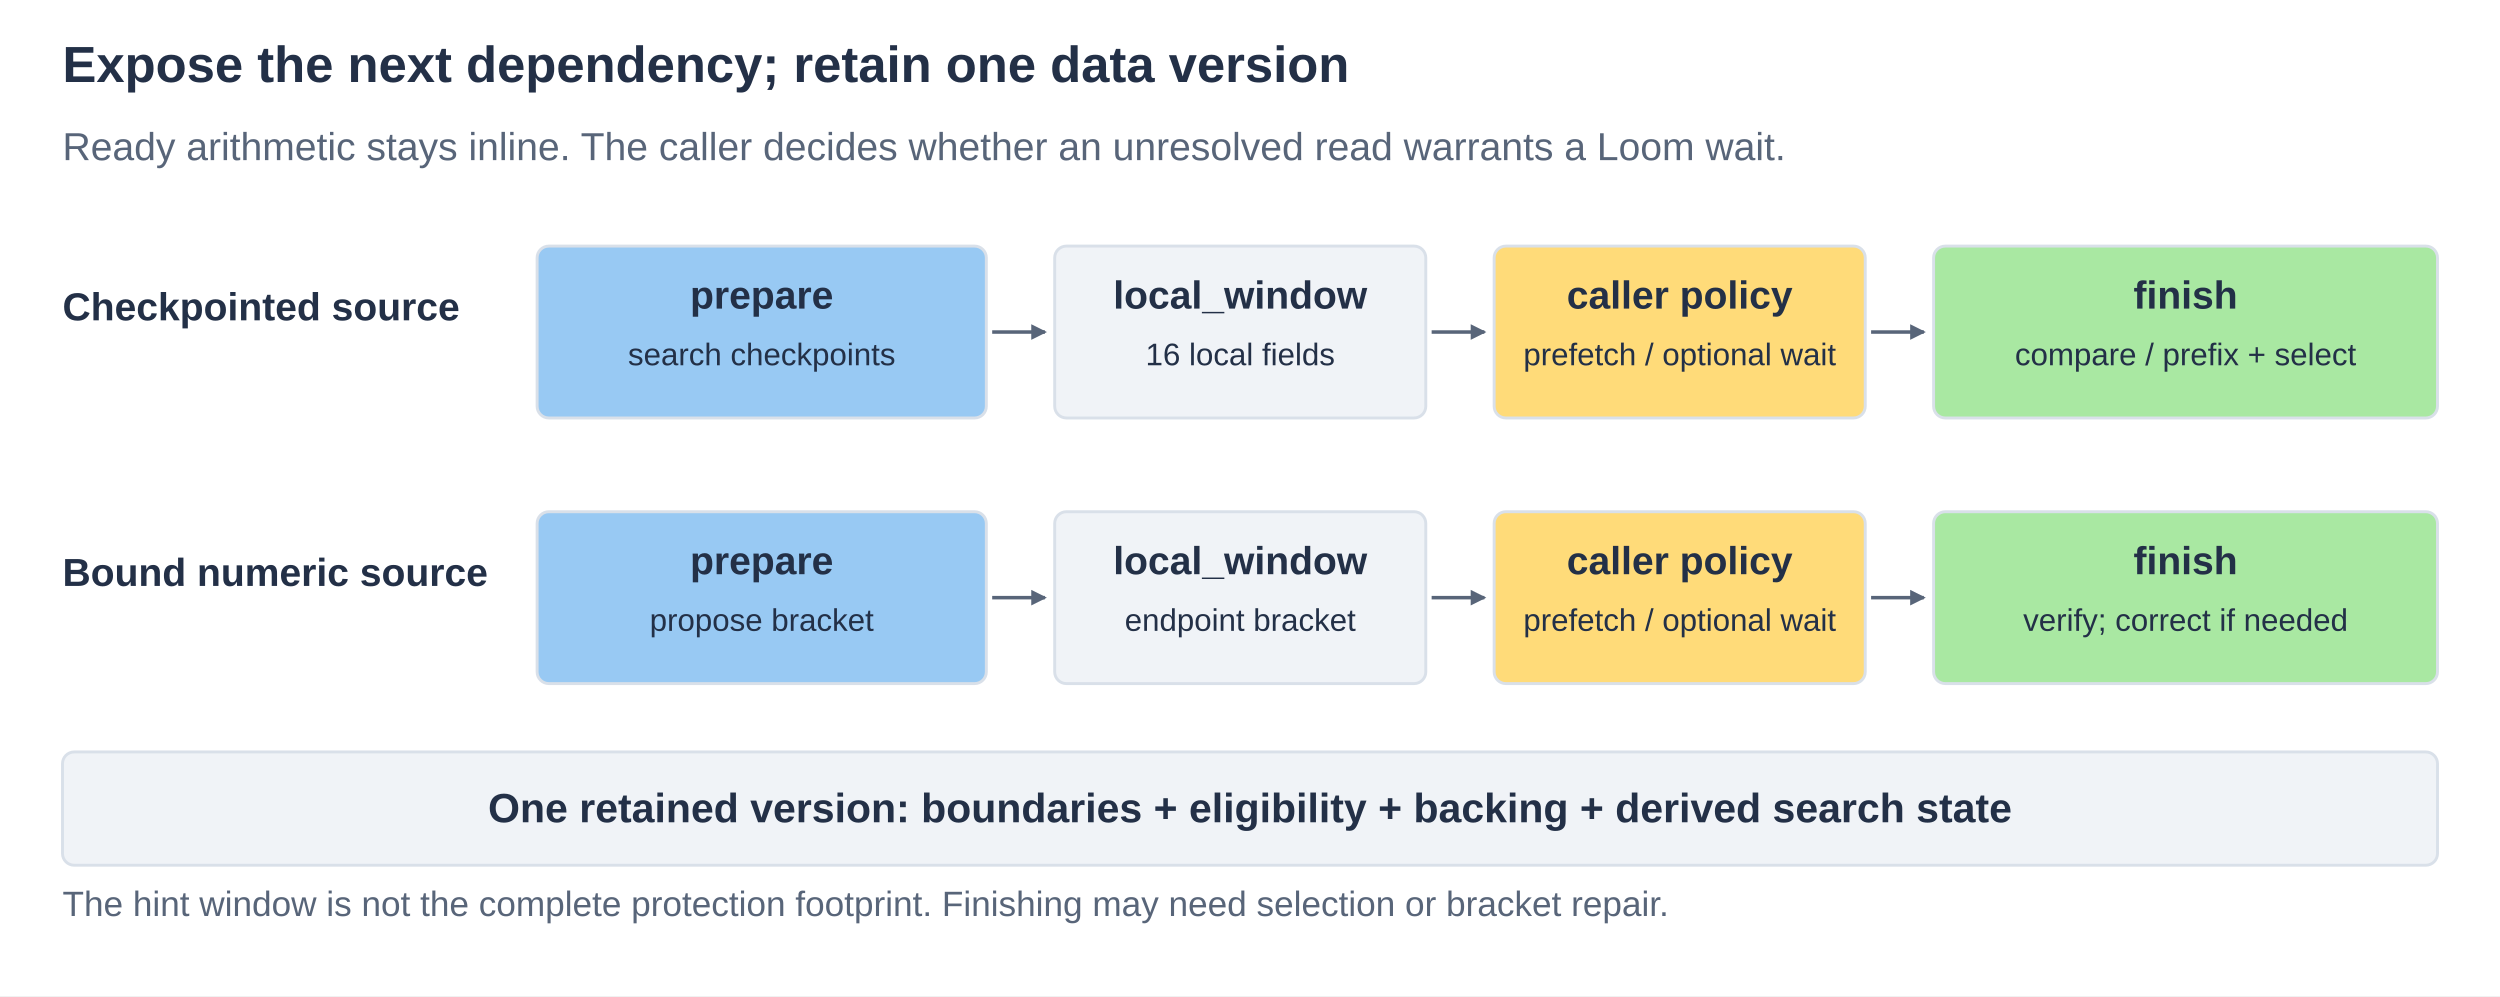
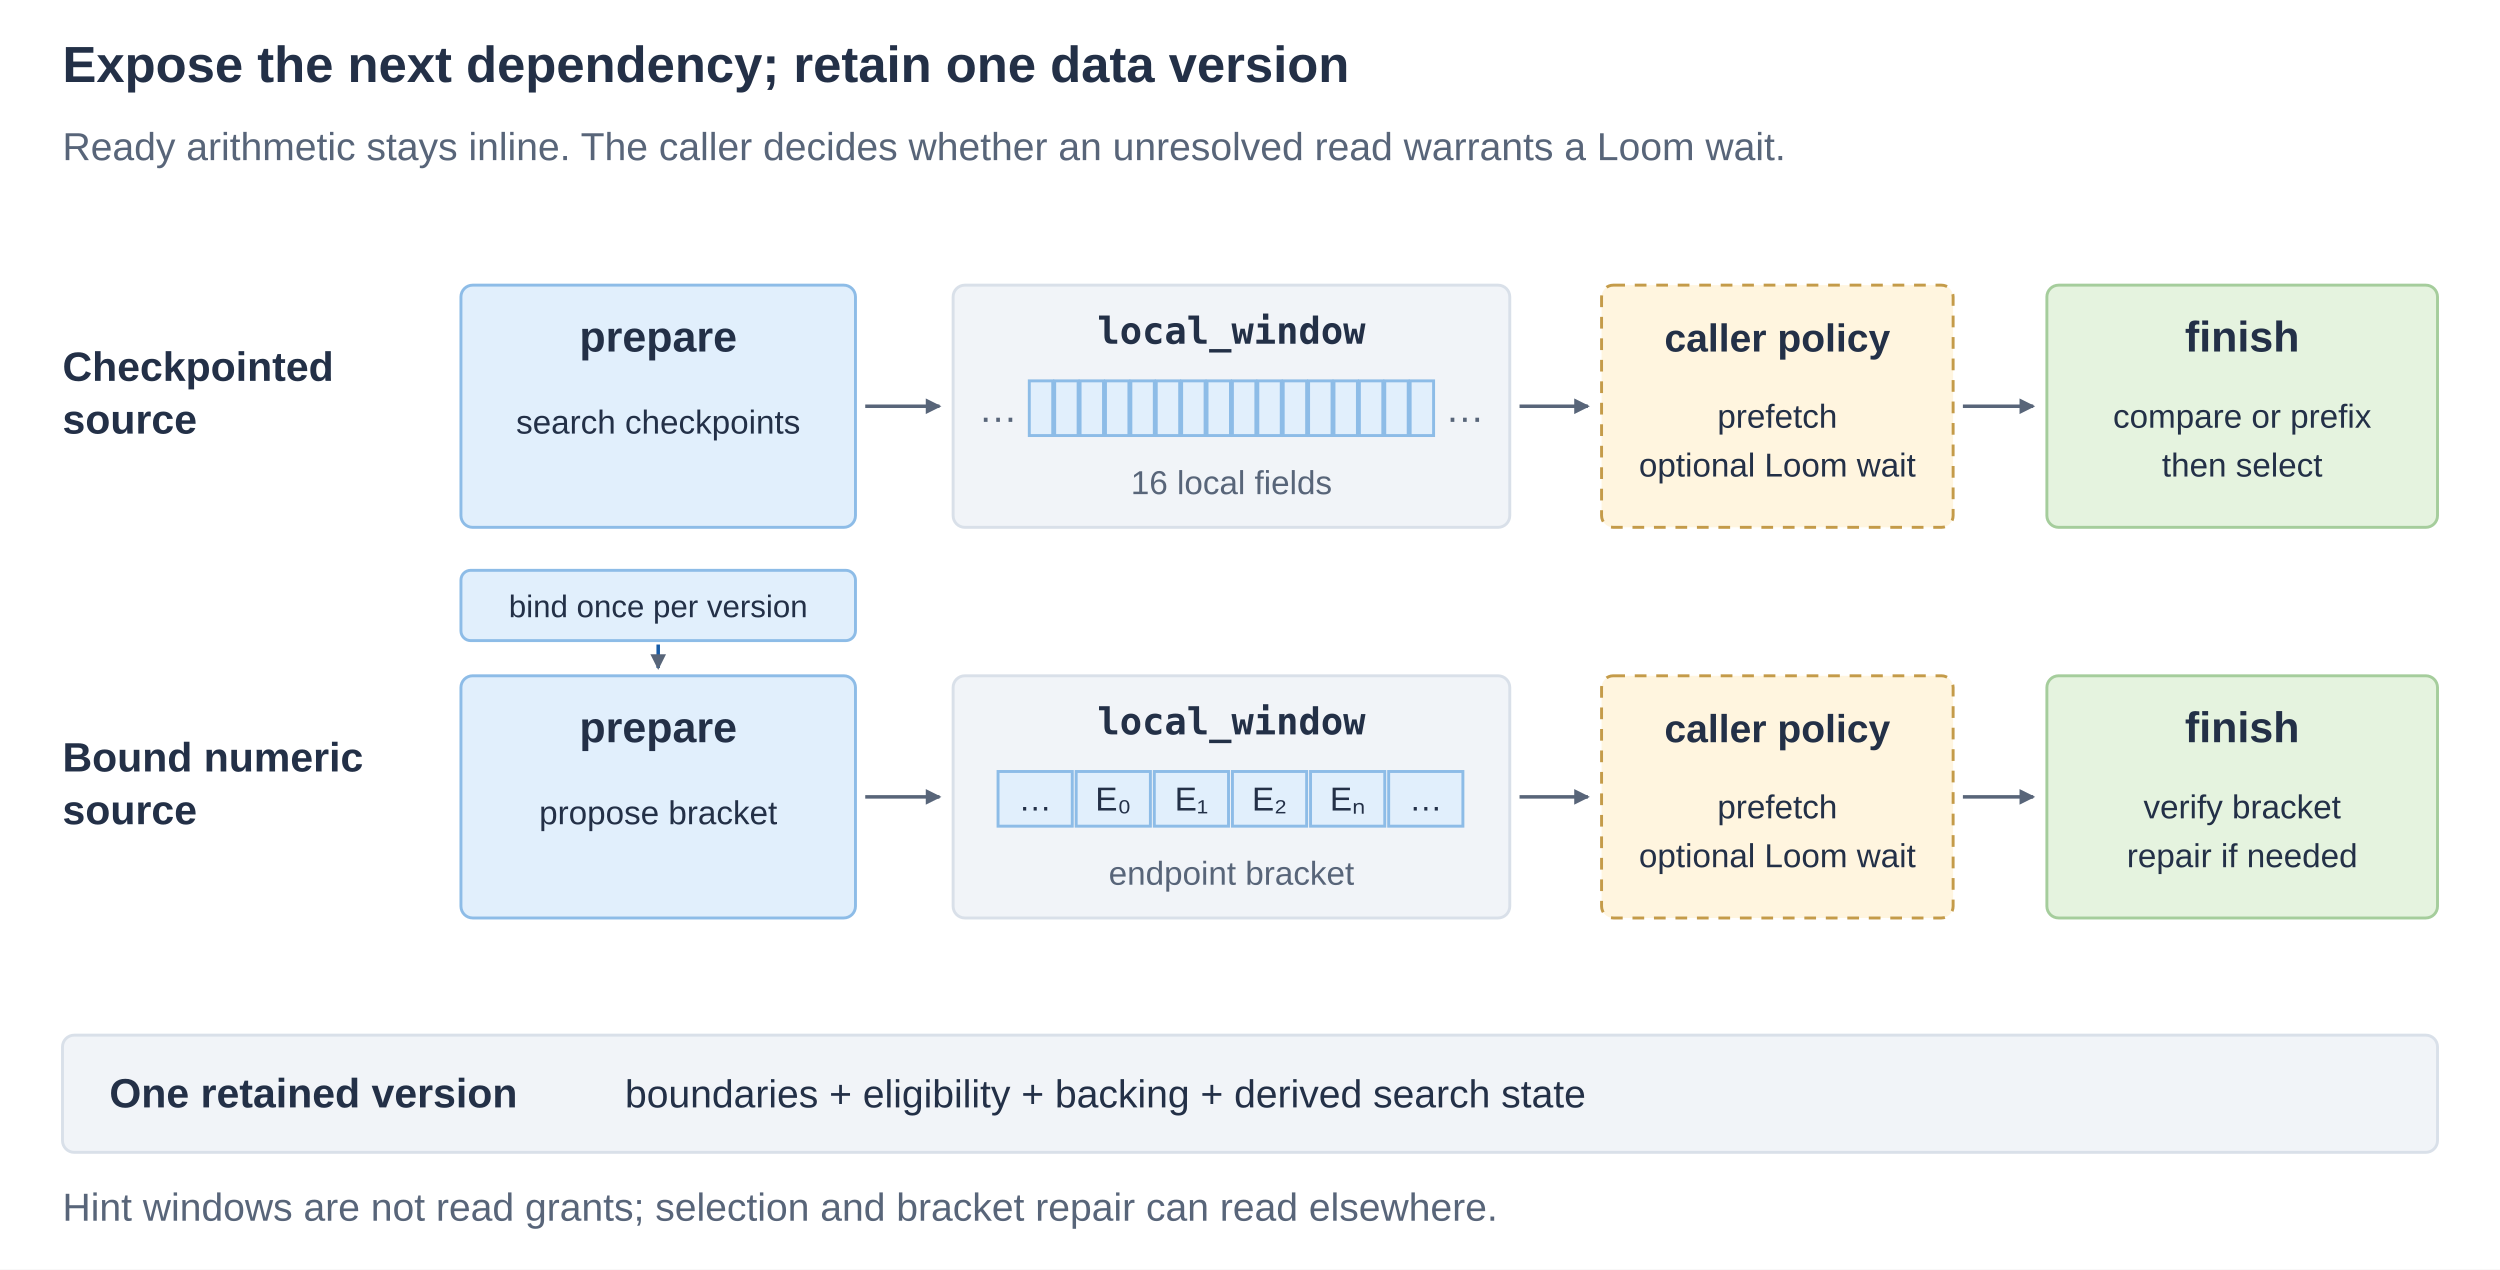
- <svg xmlns="http://www.w3.org/2000/svg" width="1280" height="510" viewBox="0 0 1280 510" role="img" aria-labelledby="title description">
+ <svg xmlns="http://www.w3.org/2000/svg" width="1280" height="650" viewBox="0 0 1280 650" role="img" aria-labelledby="title description">
  <defs>
    <marker id="arrow" markerWidth="8" markerHeight="8" refX="7" refY="4" orient="auto" markerUnits="userSpaceOnUse">
      <path d="M0,0 L8,4 L0,8" fill="#586579" />
    </marker>
  </defs>
  <rect width="1280" height="100%" fill="white" />
  <g font-family="Arial, Helvetica, sans-serif" fill="#233047" font-size="21">
    <text x="32" y="42" font-size="26" font-weight="bold" fill="#233047" text-anchor="start">Expose the next dependency; retain one data version</text>
    <text x="32" y="82" font-size="20" font-weight="normal" fill="#586579" text-anchor="start">Ready arithmetic stays inline. The caller decides whether an unresolved read warrants a Loom wait.</text>
-     <text x="32" y="164" font-size="20" font-weight="bold" fill="#233047" text-anchor="start">Checkpointed source</text>
-     <rect x="275" y="126" width="230" height="88" rx="6" fill="#98c9f3" stroke="#d9e0e9" stroke-width="1.5" />
-     <text x="390.0" y="158" font-size="20" font-weight="bold" fill="#233047" text-anchor="middle">prepare</text>
-     <text x="390.0" y="187" font-size="16" font-weight="normal" fill="#233047" text-anchor="middle">search checkpoints</text>
-     <rect x="540" y="126" width="190" height="88" rx="6" fill="#f0f3f7" stroke="#d9e0e9" stroke-width="1.5" />
-     <text x="635.0" y="158" font-size="20" font-weight="bold" fill="#233047" text-anchor="middle">local_window</text>
-     <text x="635.0" y="187" font-size="16" font-weight="normal" fill="#233047" text-anchor="middle">16 local fields</text>
-     <rect x="765" y="126" width="190" height="88" rx="6" fill="#ffdb79" stroke="#d9e0e9" stroke-width="1.5" />
-     <text x="860.0" y="158" font-size="20" font-weight="bold" fill="#233047" text-anchor="middle">caller policy</text>
-     <text x="860.0" y="187" font-size="16" font-weight="normal" fill="#233047" text-anchor="middle">prefetch / optional wait</text>
-     <rect x="990" y="126" width="258" height="88" rx="6" fill="#a9e8a2" stroke="#d9e0e9" stroke-width="1.5" />
-     <text x="1119.0" y="158" font-size="20" font-weight="bold" fill="#233047" text-anchor="middle">finish</text>
-     <text x="1119.0" y="187" font-size="16" font-weight="normal" fill="#233047" text-anchor="middle">compare / prefix + select</text>
-     <path d="M508,170 H535" fill="none" stroke="#586579" stroke-width="1.8" marker-end="url(#arrow)" />
-     <path d="M733,170 H760" fill="none" stroke="#586579" stroke-width="1.8" marker-end="url(#arrow)" />
-     <path d="M958,170 H985" fill="none" stroke="#586579" stroke-width="1.8" marker-end="url(#arrow)" />
-     <text x="32" y="300" font-size="20" font-weight="bold" fill="#233047" text-anchor="start">Bound numeric source</text>
-     <rect x="275" y="262" width="230" height="88" rx="6" fill="#98c9f3" stroke="#d9e0e9" stroke-width="1.5" />
-     <text x="390.0" y="294" font-size="20" font-weight="bold" fill="#233047" text-anchor="middle">prepare</text>
-     <text x="390.0" y="323" font-size="16" font-weight="normal" fill="#233047" text-anchor="middle">propose bracket</text>
-     <rect x="540" y="262" width="190" height="88" rx="6" fill="#f0f3f7" stroke="#d9e0e9" stroke-width="1.5" />
-     <text x="635.0" y="294" font-size="20" font-weight="bold" fill="#233047" text-anchor="middle">local_window</text>
-     <text x="635.0" y="323" font-size="16" font-weight="normal" fill="#233047" text-anchor="middle">endpoint bracket</text>
-     <rect x="765" y="262" width="190" height="88" rx="6" fill="#ffdb79" stroke="#d9e0e9" stroke-width="1.5" />
-     <text x="860.0" y="294" font-size="20" font-weight="bold" fill="#233047" text-anchor="middle">caller policy</text>
-     <text x="860.0" y="323" font-size="16" font-weight="normal" fill="#233047" text-anchor="middle">prefetch / optional wait</text>
-     <rect x="990" y="262" width="258" height="88" rx="6" fill="#a9e8a2" stroke="#d9e0e9" stroke-width="1.5" />
-     <text x="1119.0" y="294" font-size="20" font-weight="bold" fill="#233047" text-anchor="middle">finish</text>
-     <text x="1119.0" y="323" font-size="16" font-weight="normal" fill="#233047" text-anchor="middle">verify; correct if needed</text>
-     <path d="M508,306 H535" fill="none" stroke="#586579" stroke-width="1.8" marker-end="url(#arrow)" />
-     <path d="M733,306 H760" fill="none" stroke="#586579" stroke-width="1.8" marker-end="url(#arrow)" />
-     <path d="M958,306 H985" fill="none" stroke="#586579" stroke-width="1.8" marker-end="url(#arrow)" />
-     <rect x="32" y="385" width="1216" height="58" rx="6" fill="#f0f3f7" stroke="#d9e0e9" stroke-width="1.5" />
-     <text x="640" y="421" font-size="21" font-weight="bold" fill="#233047" text-anchor="middle">One retained version: boundaries + eligibility + backing + derived search state</text>
-     <text x="32" y="469" font-size="18" font-weight="normal" fill="#586579" text-anchor="start">The hint window is not the complete protection footprint. Finishing may need selection or bracket repair.</text>
+     <text x="32" y="195" font-size="21" font-weight="bold" fill="#233047" text-anchor="start">Checkpointed</text>
+     <text x="32" y="222" font-size="21" font-weight="bold" fill="#233047" text-anchor="start">source</text>
+     <rect x="236" y="146" width="202" height="124" rx="6" fill="#e1effc" stroke="#8dbce7" stroke-width="1.5" />
+     <text x="337" y="180" font-size="22" font-weight="bold" fill="#233047" text-anchor="middle">prepare</text>
+     <text x="337" y="222" font-size="17" font-weight="normal" fill="#233047" text-anchor="middle">search checkpoints</text>
+     <rect x="488" y="146" width="285" height="124" rx="6" fill="#f1f4f8" stroke="#d9e0e9" stroke-width="1.5" />
+     <text x="630.5" y="176" font-size="19" font-weight="bold" fill="#233047" text-anchor="middle" font-family="DejaVu Sans Mono, monospace">local_window</text>
+     <rect x="527" y="195" width="12" height="28" rx="0" fill="#e1effc" stroke="#8dbce7" stroke-width="1.5" />
+     <rect x="540" y="195" width="12" height="28" rx="0" fill="#e1effc" stroke="#8dbce7" stroke-width="1.5" />
+     <rect x="553" y="195" width="12" height="28" rx="0" fill="#e1effc" stroke="#8dbce7" stroke-width="1.5" />
+     <rect x="566" y="195" width="12" height="28" rx="0" fill="#e1effc" stroke="#8dbce7" stroke-width="1.5" />
+     <rect x="579" y="195" width="12" height="28" rx="0" fill="#e1effc" stroke="#8dbce7" stroke-width="1.5" />
+     <rect x="592" y="195" width="12" height="28" rx="0" fill="#e1effc" stroke="#8dbce7" stroke-width="1.5" />
+     <rect x="605" y="195" width="12" height="28" rx="0" fill="#e1effc" stroke="#8dbce7" stroke-width="1.5" />
+     <rect x="618" y="195" width="12" height="28" rx="0" fill="#e1effc" stroke="#8dbce7" stroke-width="1.5" />
+     <rect x="631" y="195" width="12" height="28" rx="0" fill="#e1effc" stroke="#8dbce7" stroke-width="1.5" />
+     <rect x="644" y="195" width="12" height="28" rx="0" fill="#e1effc" stroke="#8dbce7" stroke-width="1.5" />
+     <rect x="657" y="195" width="12" height="28" rx="0" fill="#e1effc" stroke="#8dbce7" stroke-width="1.5" />
+     <rect x="670" y="195" width="12" height="28" rx="0" fill="#e1effc" stroke="#8dbce7" stroke-width="1.5" />
+     <rect x="683" y="195" width="12" height="28" rx="0" fill="#e1effc" stroke="#8dbce7" stroke-width="1.5" />
+     <rect x="696" y="195" width="12" height="28" rx="0" fill="#e1effc" stroke="#8dbce7" stroke-width="1.5" />
+     <rect x="709" y="195" width="12" height="28" rx="0" fill="#e1effc" stroke="#8dbce7" stroke-width="1.5" />
+     <rect x="722" y="195" width="12" height="28" rx="0" fill="#e1effc" stroke="#8dbce7" stroke-width="1.5" />
+     <text x="511" y="216" font-size="20" font-weight="normal" fill="#586579" text-anchor="middle">…</text>
+     <text x="750" y="216" font-size="20" font-weight="normal" fill="#586579" text-anchor="middle">…</text>
+     <text x="630.5" y="253" font-size="17" font-weight="normal" fill="#586579" text-anchor="middle">16 local fields</text>
+     <rect x="820" y="146" width="180" height="124" rx="6" fill="#fff5df" stroke="#c49b49" stroke-width="1.5" stroke-dasharray="6 5" />
+     <text x="910" y="180" font-size="20" font-weight="bold" fill="#233047" text-anchor="middle">caller policy</text>
+     <text x="910" y="219" font-size="17" font-weight="normal" fill="#233047" text-anchor="middle">prefetch</text>
+     <text x="910" y="244" font-size="17" font-weight="normal" fill="#233047" text-anchor="middle">optional Loom wait</text>
+     <rect x="1048" y="146" width="200" height="124" rx="6" fill="#e5f3df" stroke="#a5cd9c" stroke-width="1.5" />
+     <text x="1148" y="180" font-size="22" font-weight="bold" fill="#233047" text-anchor="middle">finish</text>
+     <text x="1148" y="219" font-size="17" font-weight="normal" fill="#233047" text-anchor="middle">compare or prefix</text>
+     <text x="1148" y="244" font-size="17" font-weight="normal" fill="#233047" text-anchor="middle">then select</text>
+     <path d="M443,208 H481" fill="none" stroke="#586579" stroke-width="1.8" marker-end="url(#arrow)" />
+     <path d="M778,208 H813" fill="none" stroke="#586579" stroke-width="1.8" marker-end="url(#arrow)" />
+     <path d="M1005,208 H1041" fill="none" stroke="#586579" stroke-width="1.8" marker-end="url(#arrow)" />
+     <text x="32" y="395" font-size="21" font-weight="bold" fill="#233047" text-anchor="start">Bound numeric</text>
+     <text x="32" y="422" font-size="21" font-weight="bold" fill="#233047" text-anchor="start">source</text>
+     <rect x="236" y="346" width="202" height="124" rx="6" fill="#e1effc" stroke="#8dbce7" stroke-width="1.5" />
+     <text x="337" y="380" font-size="22" font-weight="bold" fill="#233047" text-anchor="middle">prepare</text>
+     <text x="337" y="422" font-size="17" font-weight="normal" fill="#233047" text-anchor="middle">propose bracket</text>
+     <rect x="488" y="346" width="285" height="124" rx="6" fill="#f1f4f8" stroke="#d9e0e9" stroke-width="1.5" />
+     <text x="630.5" y="376" font-size="19" font-weight="bold" fill="#233047" text-anchor="middle" font-family="DejaVu Sans Mono, monospace">local_window</text>
+     <rect x="511" y="395" width="38" height="28" rx="0" fill="#e1effc" stroke="#8dbce7" stroke-width="1.5" />
+     <text x="530" y="415" font-size="17" font-weight="normal" fill="#233047" text-anchor="middle">…</text>
+     <rect x="551" y="395" width="38" height="28" rx="0" fill="#e1effc" stroke="#8dbce7" stroke-width="1.5" />
+     <text x="570" y="415" font-size="17" font-weight="normal" fill="#233047" text-anchor="middle">E₀</text>
+     <rect x="591" y="395" width="38" height="28" rx="0" fill="#e1effc" stroke="#8dbce7" stroke-width="1.5" />
+     <text x="610" y="415" font-size="17" font-weight="normal" fill="#233047" text-anchor="middle">E₁</text>
+     <rect x="631" y="395" width="38" height="28" rx="0" fill="#e1effc" stroke="#8dbce7" stroke-width="1.5" />
+     <text x="650" y="415" font-size="17" font-weight="normal" fill="#233047" text-anchor="middle">E₂</text>
+     <rect x="671" y="395" width="38" height="28" rx="0" fill="#e1effc" stroke="#8dbce7" stroke-width="1.5" />
+     <text x="690" y="415" font-size="17" font-weight="normal" fill="#233047" text-anchor="middle">Eₙ</text>
+     <rect x="711" y="395" width="38" height="28" rx="0" fill="#e1effc" stroke="#8dbce7" stroke-width="1.5" />
+     <text x="730" y="415" font-size="17" font-weight="normal" fill="#233047" text-anchor="middle">…</text>
+     <text x="630.5" y="453" font-size="17" font-weight="normal" fill="#586579" text-anchor="middle">endpoint bracket</text>
+     <rect x="820" y="346" width="180" height="124" rx="6" fill="#fff5df" stroke="#c49b49" stroke-width="1.5" stroke-dasharray="6 5" />
+     <text x="910" y="380" font-size="20" font-weight="bold" fill="#233047" text-anchor="middle">caller policy</text>
+     <text x="910" y="419" font-size="17" font-weight="normal" fill="#233047" text-anchor="middle">prefetch</text>
+     <text x="910" y="444" font-size="17" font-weight="normal" fill="#233047" text-anchor="middle">optional Loom wait</text>
+     <rect x="1048" y="346" width="200" height="124" rx="6" fill="#e5f3df" stroke="#a5cd9c" stroke-width="1.5" />
+     <text x="1148" y="380" font-size="22" font-weight="bold" fill="#233047" text-anchor="middle">finish</text>
+     <text x="1148" y="419" font-size="17" font-weight="normal" fill="#233047" text-anchor="middle">verify bracket</text>
+     <text x="1148" y="444" font-size="17" font-weight="normal" fill="#233047" text-anchor="middle">repair if needed</text>
+     <path d="M443,408 H481" fill="none" stroke="#586579" stroke-width="1.8" marker-end="url(#arrow)" />
+     <path d="M778,408 H813" fill="none" stroke="#586579" stroke-width="1.8" marker-end="url(#arrow)" />
+     <path d="M1005,408 H1041" fill="none" stroke="#586579" stroke-width="1.8" marker-end="url(#arrow)" />
+     <rect x="236" y="292" width="202" height="36" rx="5" fill="#e1effc" stroke="#8dbce7" stroke-width="1.5" />
+     <text x="337" y="316" font-size="16" font-weight="normal" fill="#233047" text-anchor="middle">bind once per version</text>
+     <path d="M337,330 V342" fill="none" stroke="#175ca7" stroke-width="1.8" marker-end="url(#arrow)" stroke-dasharray="6 5" />
+     <rect x="32" y="530" width="1216" height="60" rx="6" fill="#f1f4f8" stroke="#d9e0e9" stroke-width="1.5" />
+     <text x="56" y="567" font-size="21" font-weight="bold" fill="#233047" text-anchor="start">One retained version</text>
+     <text x="320" y="567" font-size="20" font-weight="normal" fill="#233047" text-anchor="start">boundaries + eligibility + backing + derived search state</text>
+     <text x="32" y="625" font-size="20" font-weight="normal" fill="#586579" text-anchor="start">Hint windows are not read grants; selection and bracket repair can read elsewhere.</text>
  </g>
</svg>
